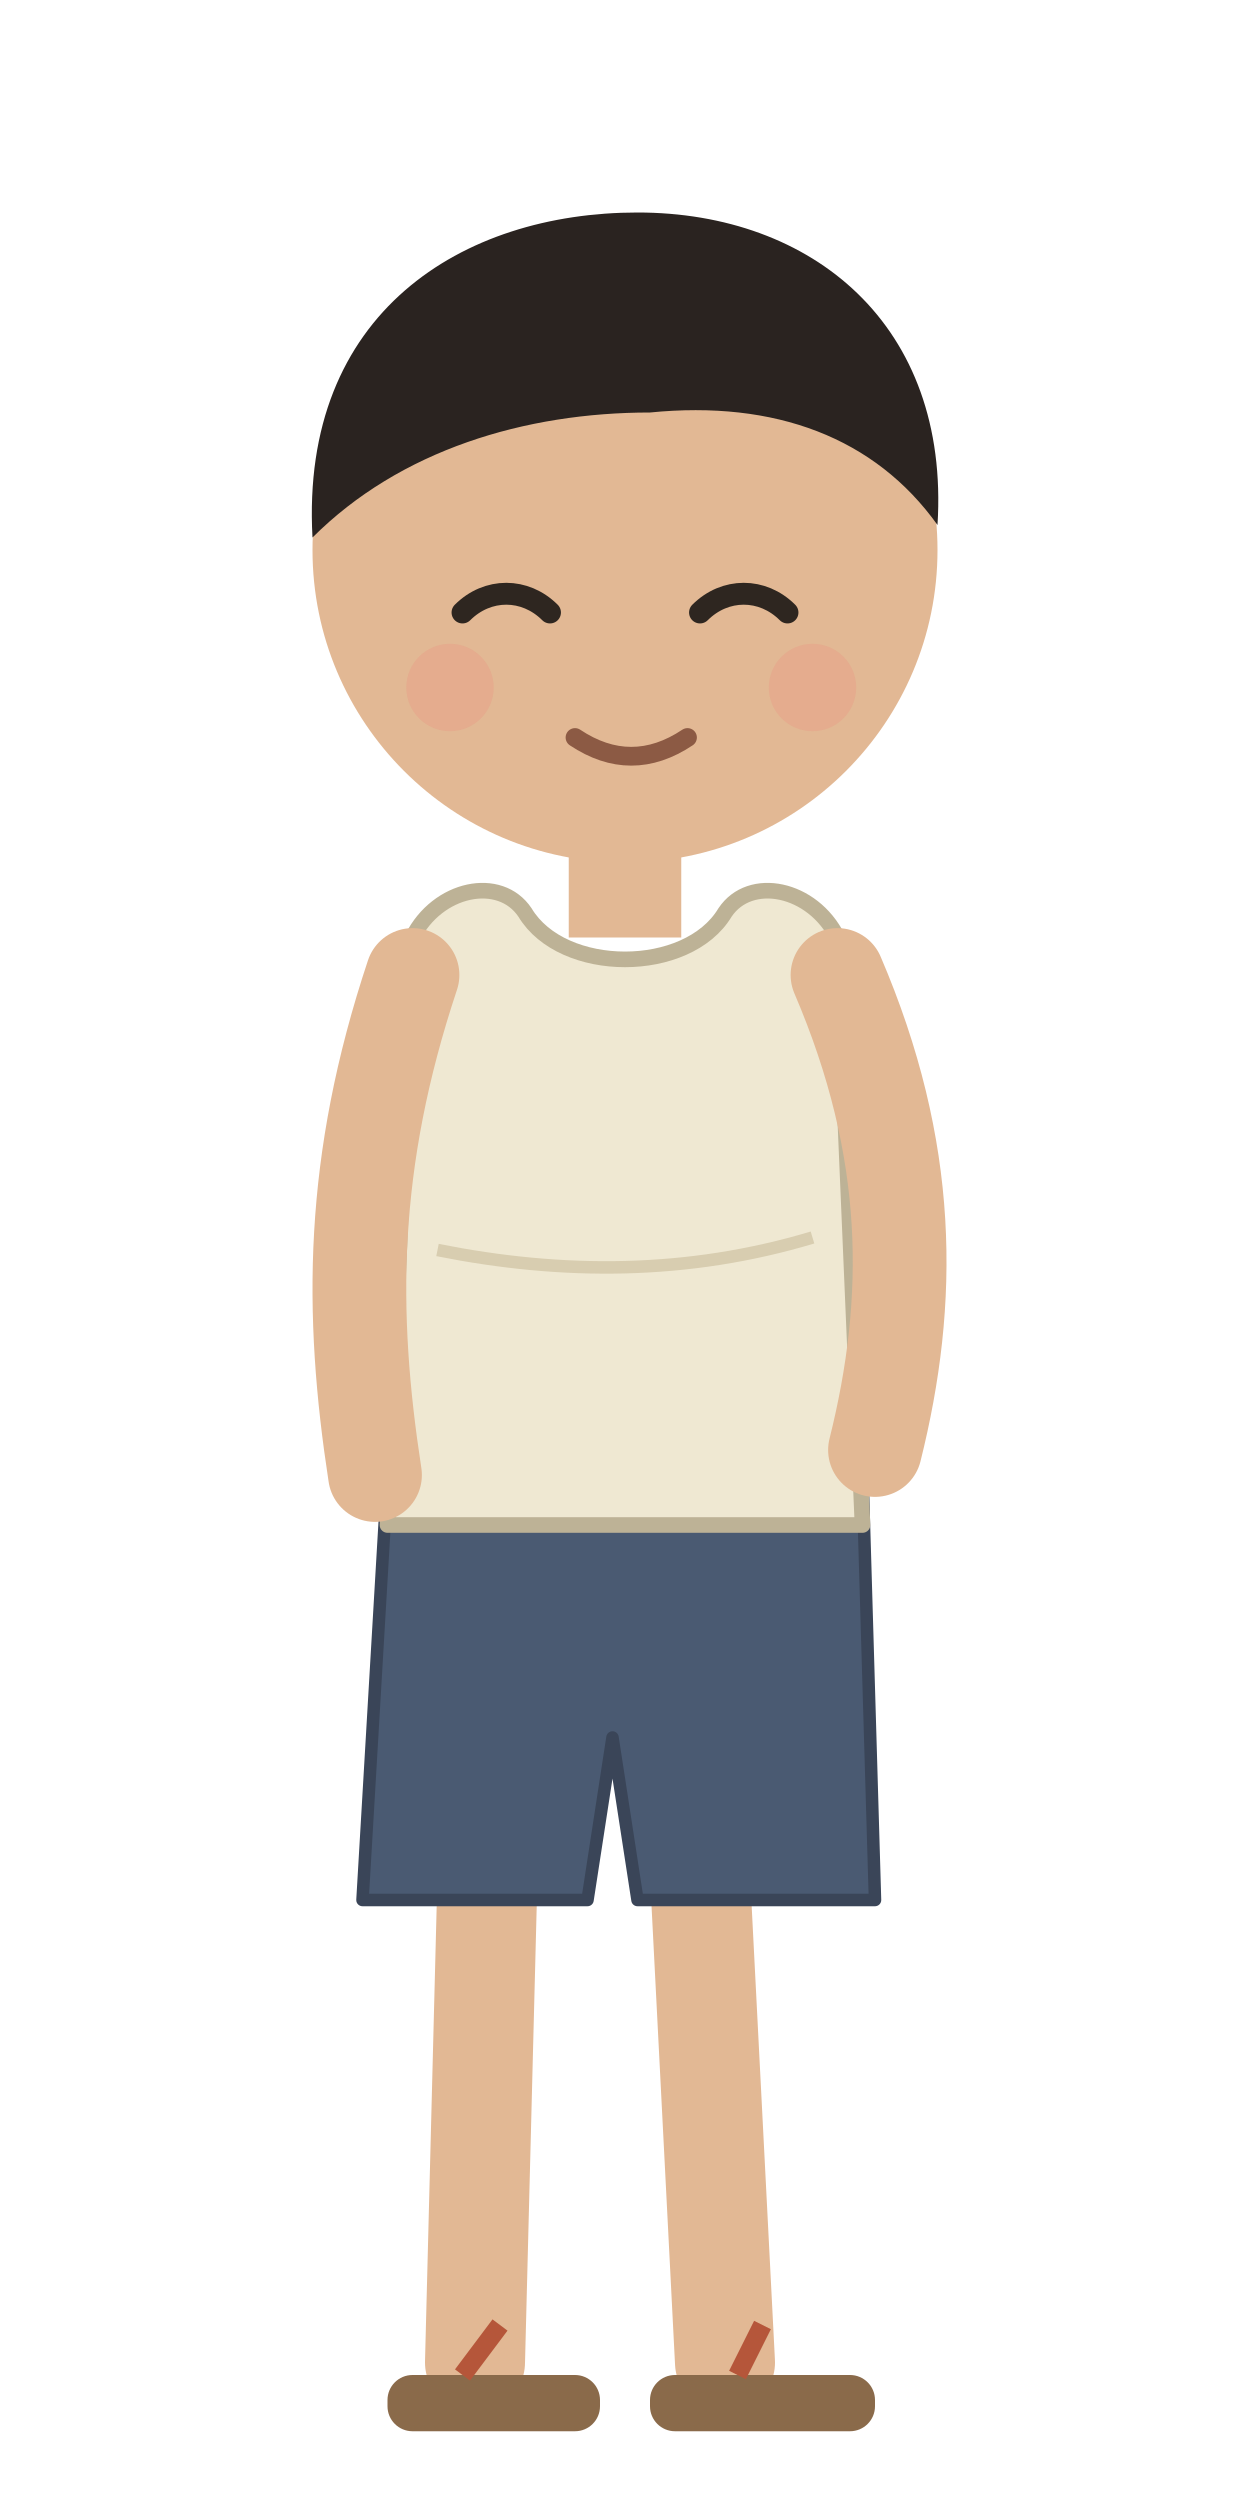
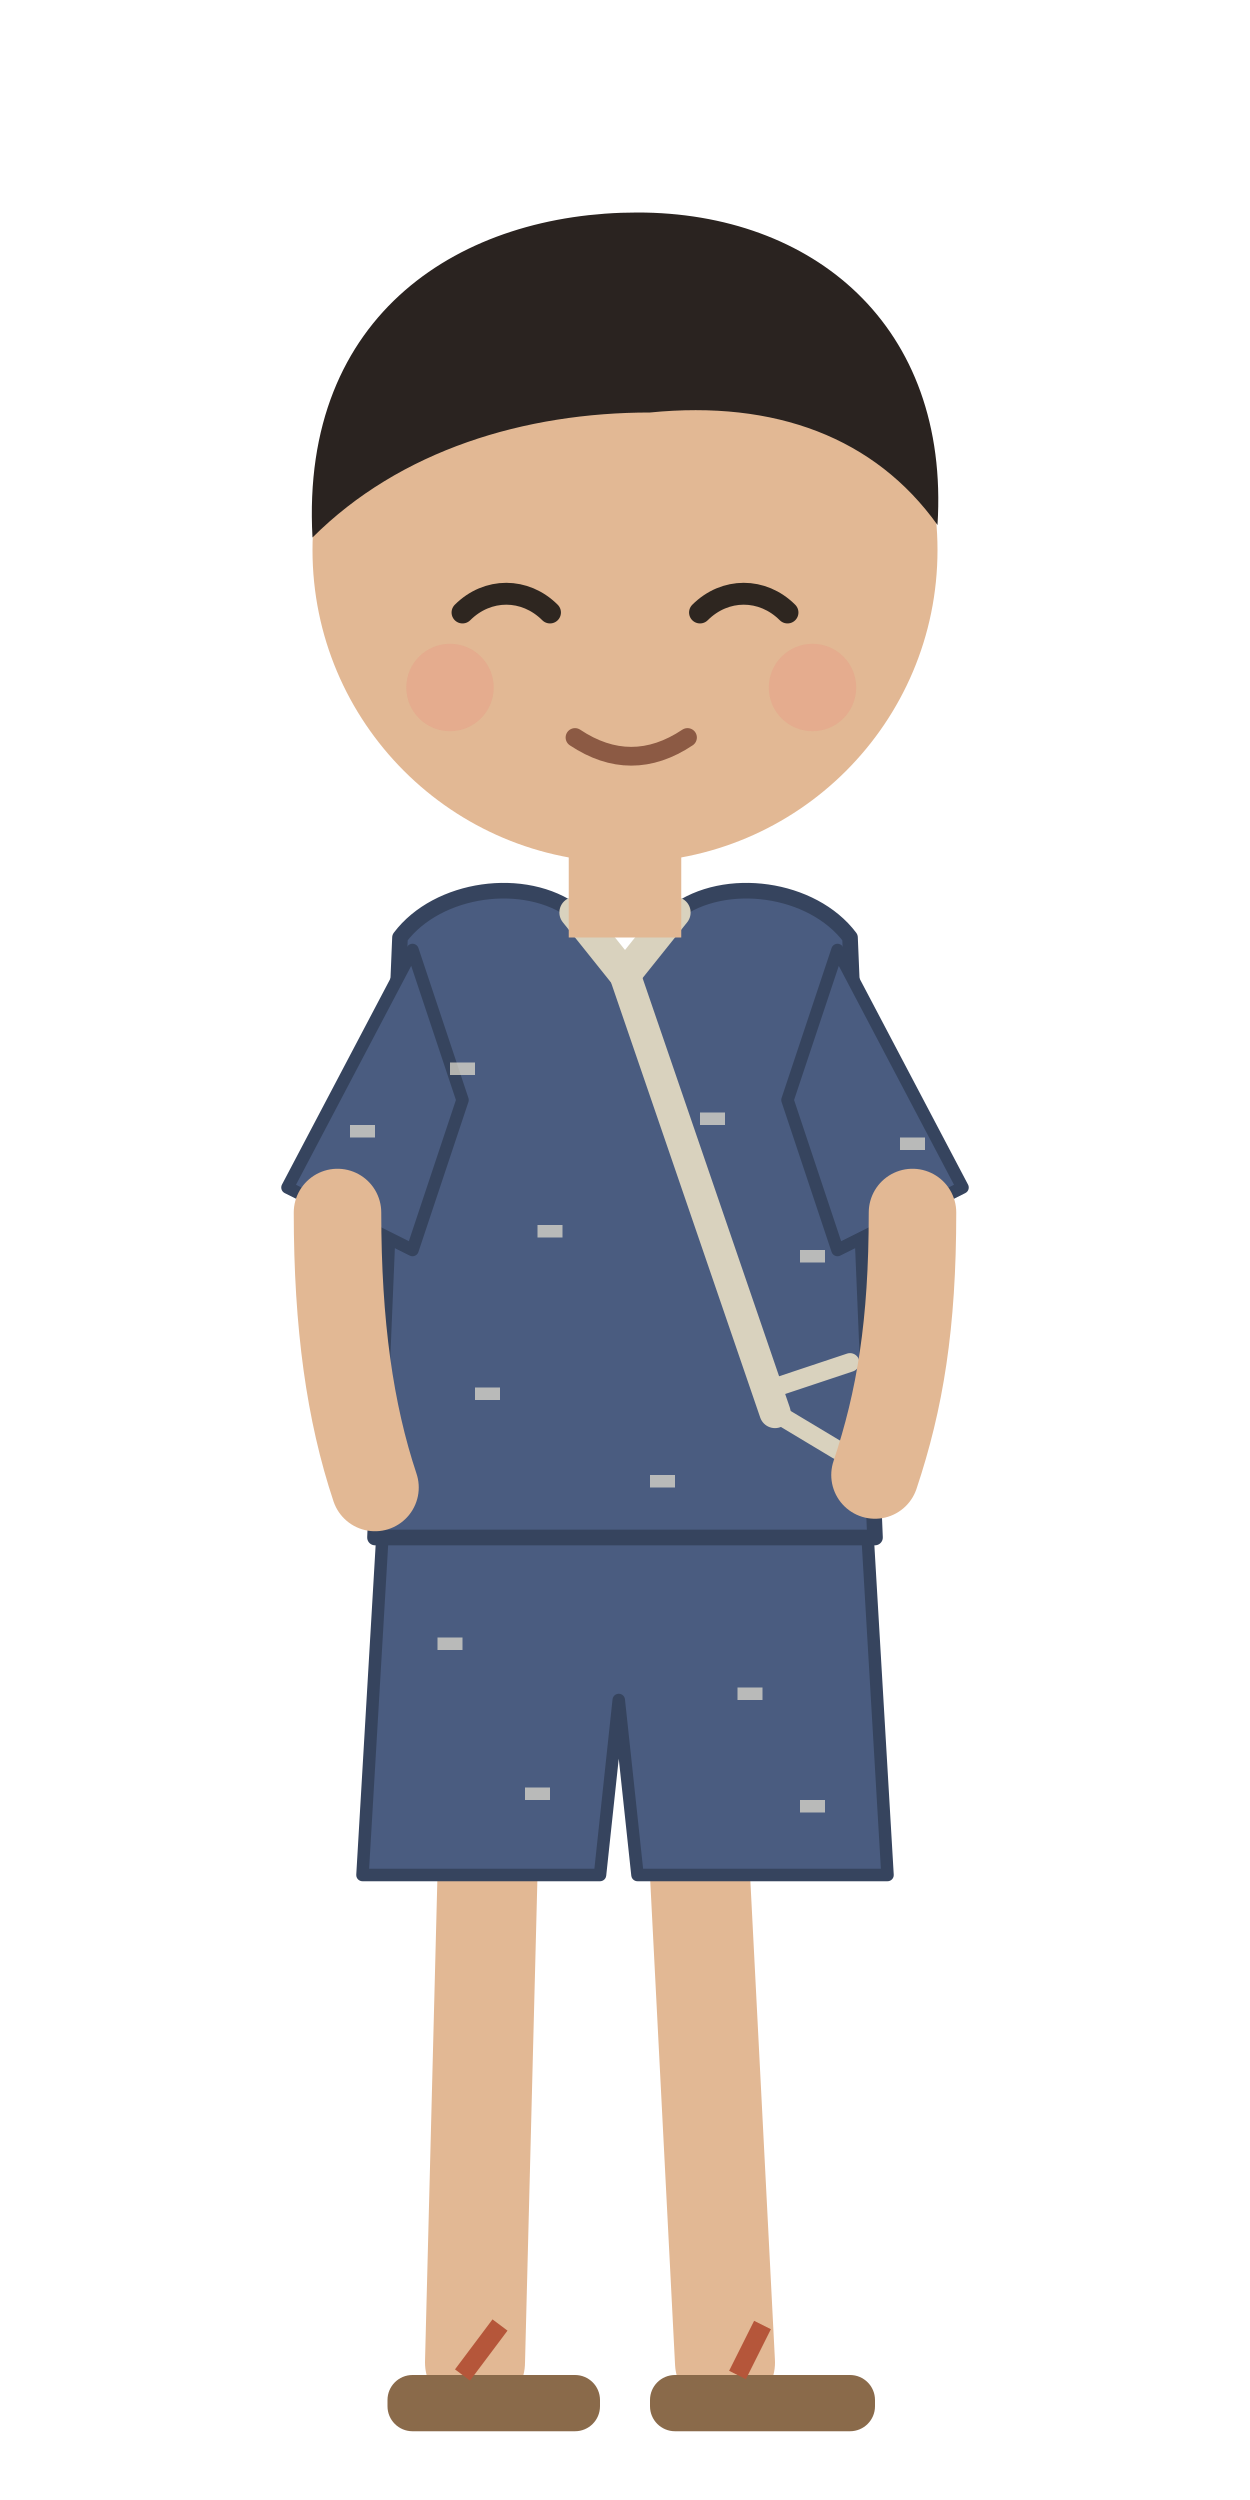
<svg xmlns="http://www.w3.org/2000/svg" viewBox="0 0 200 400" width="200" height="400">
  <ellipse cx="100" cy="392" rx="46" ry="6" fill="#000" opacity="0.0" />
  <path d="M78 300 L76 378" stroke="#E2B894" stroke-width="16" stroke-linecap="round" />
  <path d="M112 300 L116 378" stroke="#E2B894" stroke-width="16" stroke-linecap="round" />
  <rect x="62" y="380" width="34" height="9" rx="4" fill="#8A6A4A" />
  <rect x="104" y="380" width="36" height="9" rx="4" fill="#8A6A4A" />
  <path d="M74 380 L80 372 M118 380 L122 372" stroke="#B5563A" stroke-width="3" />
-   <path d="M62 236 L138 236 L140 304 L102 304 L98 278 L94 304 L58 304 Z" fill="#4A5A72" stroke="#3A4558" stroke-width="2" stroke-linejoin="round" />
-   <path d="M66 150 C70 142, 80 140, 84 146 C90 156, 110 156, 116 146 C120 140, 130 142, 134 150 L138 244 L62 244 Z" fill="#EFE8D2" stroke="#BDB296" stroke-width="2.5" stroke-linejoin="round" />
-   <path d="M70 200 C90 204, 110 204, 130 198" fill="none" stroke="#D8CDB0" stroke-width="2" />
-   <path d="M66 156 C56 186, 56 210, 60 236" fill="none" stroke="#E2B894" stroke-width="15" stroke-linecap="round" />
-   <path d="M134 156 C146 184, 146 208, 140 232" fill="none" stroke="#E2B894" stroke-width="15" stroke-linecap="round" />
+   <path d="M62 232 L138 232 L142 300 L102 300 L99 272 L96 300 L58 300 Z" fill="#4A5C80" stroke="#36445E" stroke-width="2" stroke-linejoin="round" />
+   <path d="M64 150 C70 142, 84 140, 92 146 L100 156 L108 146 C116 140, 130 142, 136 150 L140 246 L60 246 Z" fill="#4A5C80" stroke="#36445E" stroke-width="2.5" stroke-linejoin="round" />
+   <path d="M66 152 L46 190 L66 200 L74 176 Z" fill="#4A5C80" stroke="#36445E" stroke-width="2" stroke-linejoin="round" />
+   <path d="M134 152 L154 190 L134 200 L126 176 Z" fill="#4A5C80" stroke="#36445E" stroke-width="2" stroke-linejoin="round" />
+   <path d="M92 146 L100 156 L124 226" fill="none" stroke="#D9D2BE" stroke-width="5" stroke-linecap="round" />
+   <path d="M108 146 L100 156" fill="none" stroke="#D9D2BE" stroke-width="5" stroke-linecap="round" />
+   <path d="M124 222 L136 218 M124 226 L134 232" stroke="#D9D2BE" stroke-width="3" stroke-linecap="round" />
+   <g fill="#E8E2D2" opacity="0.7">
+     <rect x="72" y="170" width="4" height="2" />
+     <rect x="86" y="196" width="4" height="2" />
+     <rect x="76" y="222" width="4" height="2" />
+     <rect x="112" y="178" width="4" height="2" />
+     <rect x="128" y="200" width="4" height="2" />
+     <rect x="104" y="236" width="4" height="2" />
+     <rect x="70" y="262" width="4" height="2" />
+     <rect x="118" y="270" width="4" height="2" />
+     <rect x="84" y="286" width="4" height="2" />
+     <rect x="128" y="288" width="4" height="2" />
+     <rect x="56" y="180" width="4" height="2" />
+     <rect x="144" y="182" width="4" height="2" />
+   </g>
+   <path d="M54 194 C54 212, 56 226, 60 238" fill="none" stroke="#E2B894" stroke-width="14" stroke-linecap="round" />
+   <path d="M146 194 C146 212, 144 224, 140 236" fill="none" stroke="#E2B894" stroke-width="14" stroke-linecap="round" />
  <rect x="91" y="128" width="18" height="22" fill="#E2B894" />
  <circle cx="100" cy="88" r="50" fill="#E2B894" />
  <path d="M50 86 C48 50, 74 34, 102 34 C130 34, 152 52, 150 84 C140 70, 124 64, 104 66 C84 66, 64 72, 50 86 Z" fill="#2A2320" />
  <path d="M74 98 C78 94, 84 94, 88 98 M112 98 C116 94, 122 94, 126 98" fill="none" stroke="#2E2620" stroke-width="3.5" stroke-linecap="round" />
  <path d="M92 118 C98 122, 104 122, 110 118" fill="none" stroke="#8C5A44" stroke-width="3" stroke-linecap="round" />
  <circle cx="72" cy="110" r="7" fill="#E89A84" opacity="0.4" />
  <circle cx="130" cy="110" r="7" fill="#E89A84" opacity="0.4" />
</svg>
